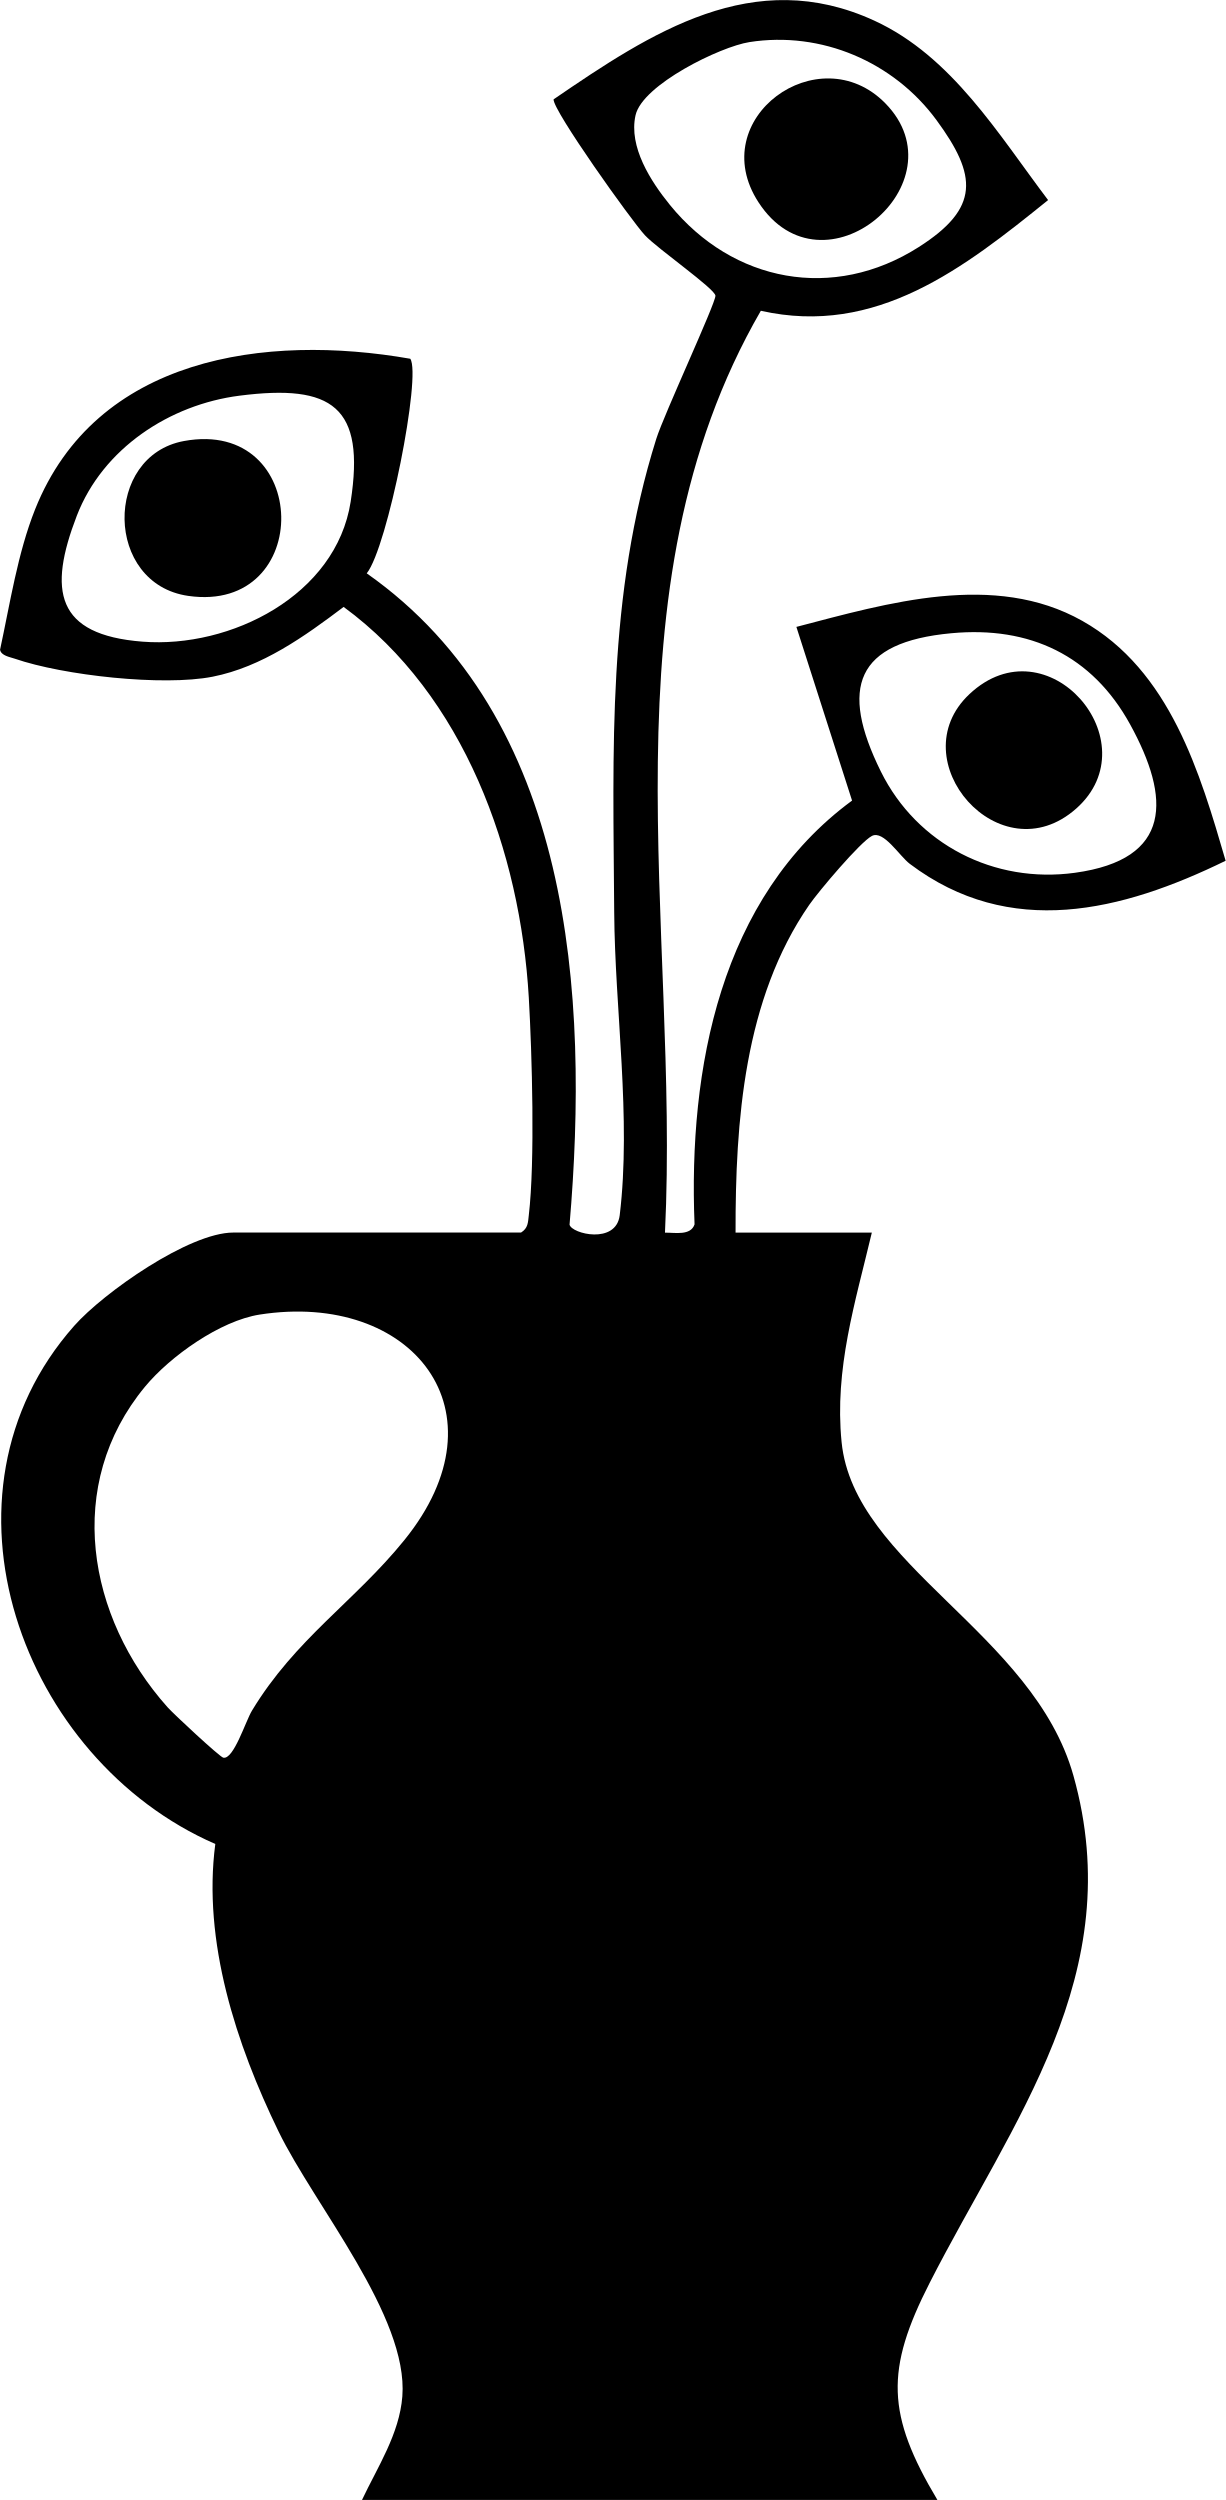
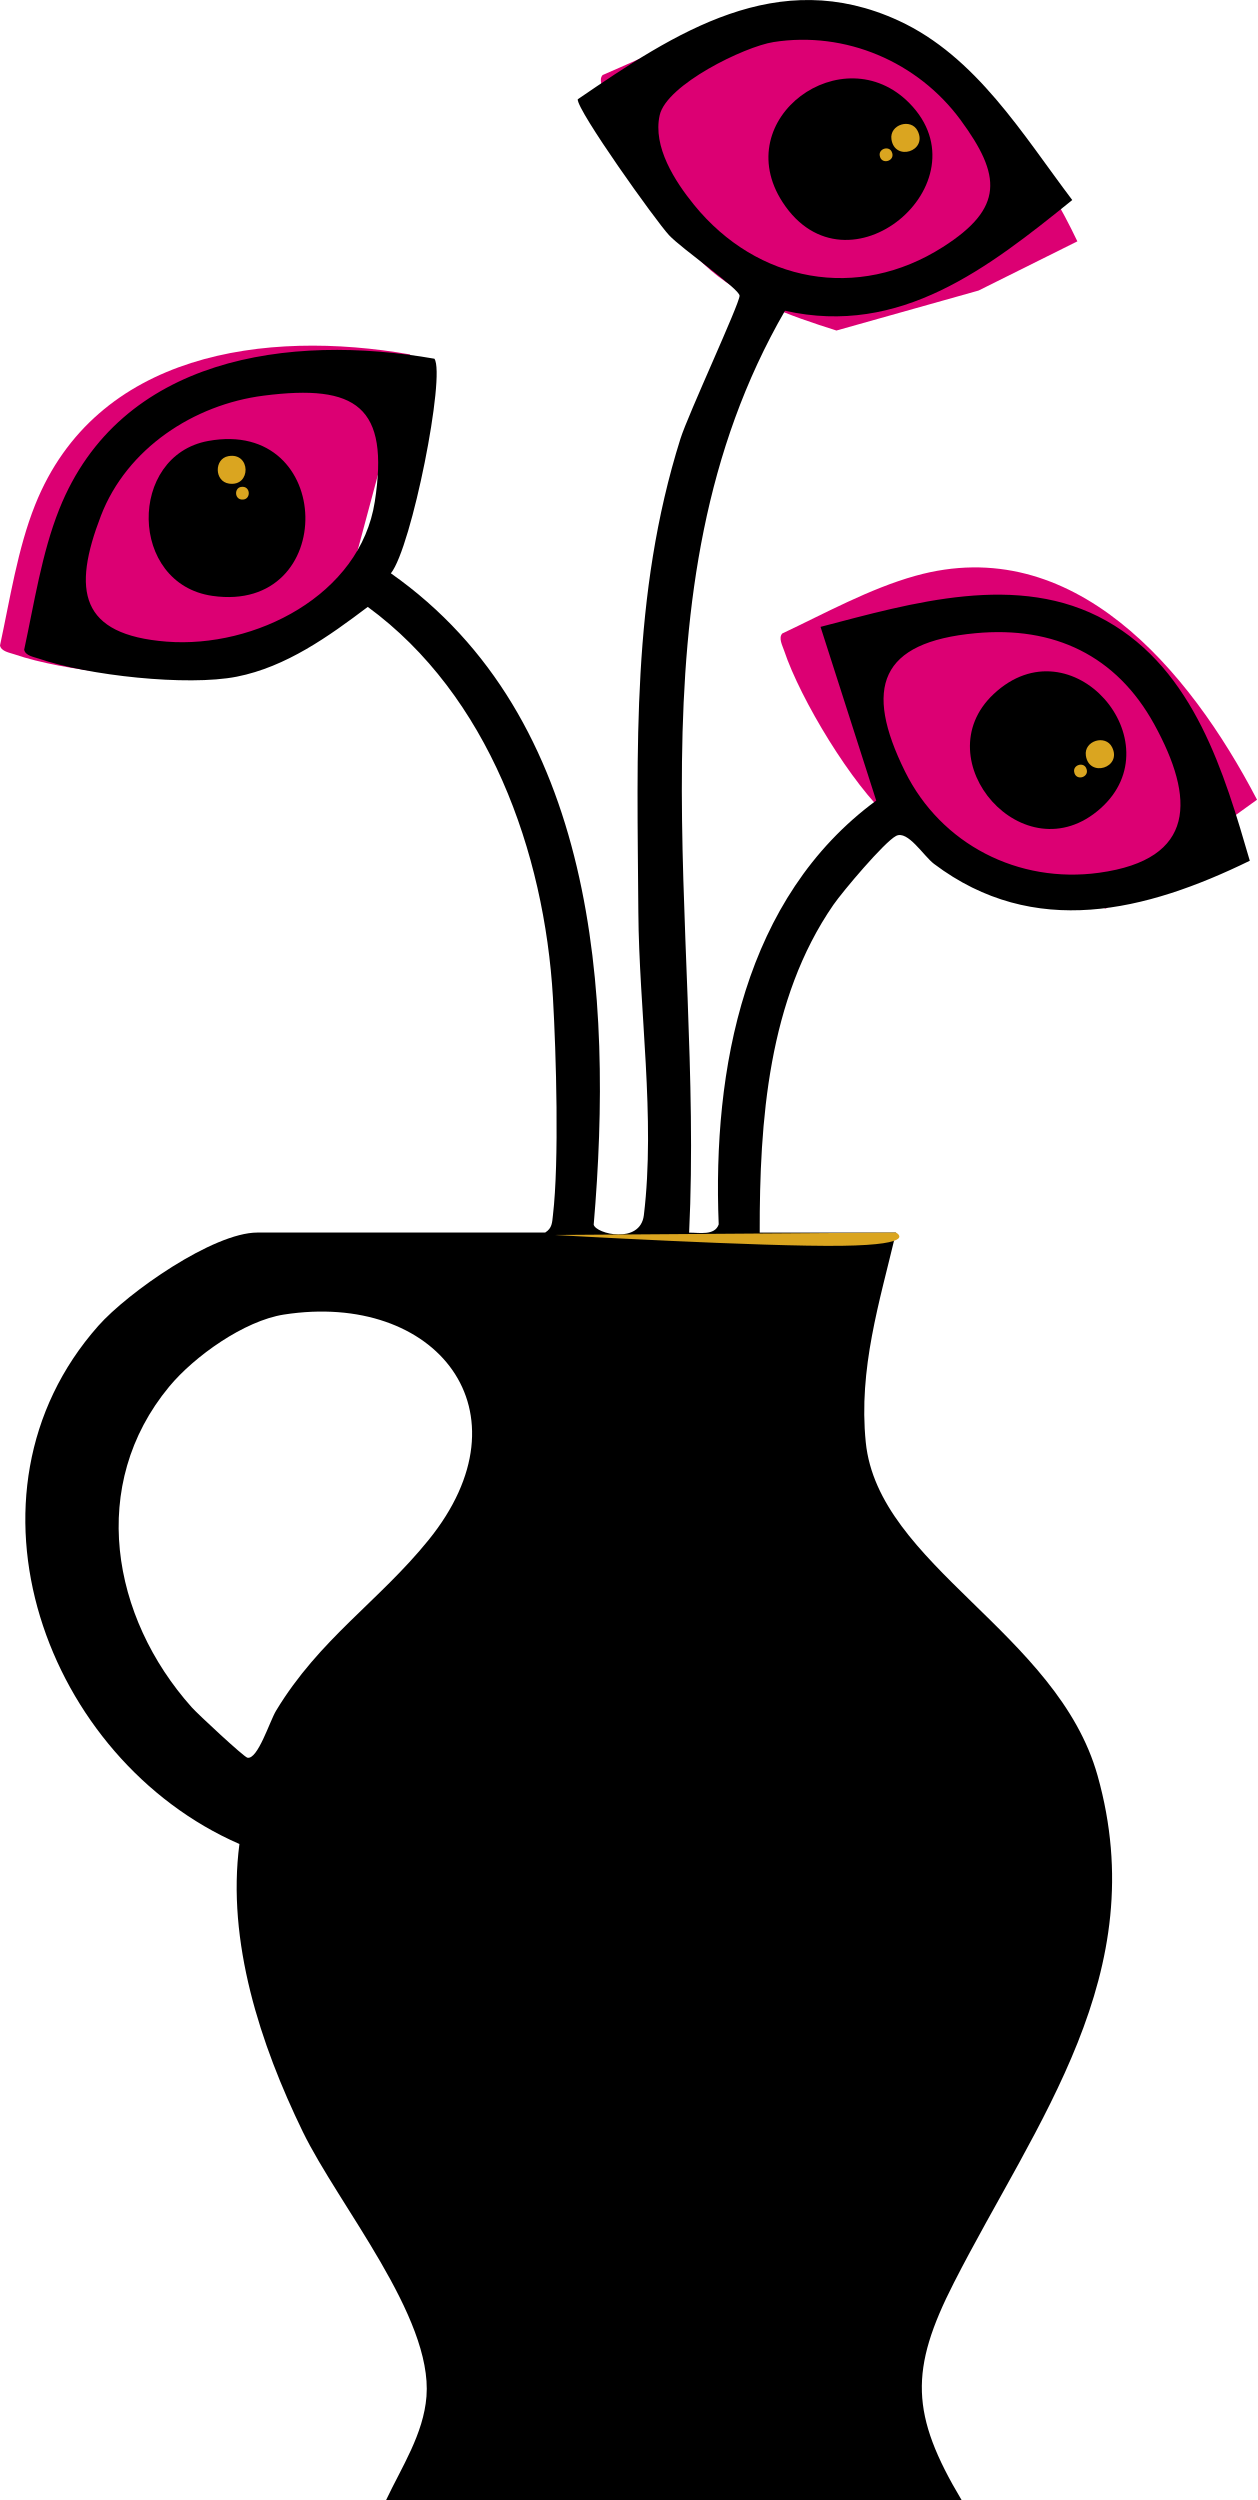
- <svg xmlns="http://www.w3.org/2000/svg" id="Layer_1" data-name="Layer 1" viewBox="0 0 242.37 494.42">
-   <path d="M103.03,243.77c1.42-.88,1.38-1.99,1.55-3.44,1.25-10.69.64-31.83,0-43.03-1.68-28.84-12.76-59.78-36.62-77.27-7.71,5.82-16.13,11.87-25.91,13.8s-29.52-.24-39.15-3.57c-.96-.33-2.67-.58-2.89-1.76,1.97-9.11,3.48-19.12,6.94-27.79,12.04-30.16,45.5-34.78,74.19-29.76,2.24,3.23-4.48,37.28-8.61,42.44,40.68,28.59,44,83.3,40.11,128.81.43,1.83,9.21,3.96,9.92-1.87,2.32-19.18-.96-40.7-1.09-59.92-.21-32.17-1.42-62.6,8.32-93.62,1.51-4.81,11.73-26.77,11.7-28.3-.03-1.35-11.46-9.29-13.95-11.97-2.65-2.85-18.22-24.69-18.06-26.87,19.3-13.2,39.54-26.58,63.47-15.55,15.34,7.07,24.53,22.52,34.33,35.47-16.59,13.39-33.96,27.04-56.81,21.89-31.98,55.32-16.02,121.6-18.96,182.32,1.94-.03,5.09.66,5.85-1.64-1.24-30.74,5.05-64.62,31.15-83.81l-11.01-34.35c18.03-4.7,39.12-11,56.53-1.2s23.32,30.18,28.36,47.45c-20.55,10.04-42.67,15.54-62.45.62-2.05-1.54-5.19-6.72-7.5-5.53s-10.56,10.97-12.4,13.63c-12.9,18.68-14.61,42.78-14.57,64.82h26.95c-3.27,13.8-7.43,26.93-5.98,41.43,2.43,24.33,37.93,37.74,45.85,65.97,11.01,39.19-12.07,68.23-28.42,100.28-8.79,17.23-8.58,26.04,1.52,42.96h-113.8c3.08-6.52,7.4-13.04,7.98-20.48,1.23-15.8-17.35-37.73-24.48-52.39-8.38-17.24-15.05-37.59-12.51-56.86-38.31-16.69-57.5-69.04-27.91-102.47,5.85-6.61,22.75-18.45,31.47-18.45h56.9ZM148.19,8.33c-5.73.9-21.14,8.41-22.5,14.46-1.4,6.24,3,13.06,6.8,17.74,12.47,15.33,32.32,19.1,49.21,8.33,12.11-7.72,11.58-14.12,3.5-25.12-8.46-11.51-22.77-17.65-37.02-15.41ZM47.39,78.25c-13.85,1.76-27.07,10.46-32.19,23.72-5.73,14.86-4.18,23.59,12.98,24.93,17.42,1.36,38.3-9.15,41.17-27.68,2.92-18.81-3.6-23.31-21.96-20.97ZM188.17,125.23c-18.98,1.76-22.17,10.76-13.96,27.36,7.14,14.42,22.42,22.21,38.37,20.02,19.31-2.65,18.94-14.76,10.91-29.37-7.5-13.63-19.83-19.45-35.31-18.01ZM51.36,259.98c-7.81,1.22-17.69,8.23-22.68,14.26-16.03,19.38-11.46,45.57,4.46,63.4,1.24,1.39,10.29,9.8,11.01,9.97,2.04.47,4.42-7.22,5.67-9.28,8.59-14.22,20.33-21.62,30.15-33.75,20.63-25.48,1.53-49.29-28.61-44.6Z" />
-   <path d="M175.07,20.41c15.45,15.71-12.33,39.2-25.07,19.59-10.75-16.55,11.94-32.93,25.07-19.59Z" />
-   <path d="M191.73,137.27c15.41-14.48,35.94,9.46,21.12,22.63-15.07,13.39-35-9.6-21.12-22.63Z" />
-   <path d="M36.38,87.22c25.19-4.63,25.83,34.21.85,30.63-16.57-2.38-16.74-27.71-.85-30.63Z" />
+ <svg xmlns="http://www.w3.org/2000/svg" id="Layer_1" data-name="Layer 1" viewBox="0 0 248.59 494.4">
+   <defs>
+     <style>
+       .cls-1 {
+         fill: #dc0073;
+       }
+ 
+       .cls-2 {
+         fill: #daa520;
+       }
+     </style>
+   </defs>
+   <path class="cls-1" d="M218.7,179.68c-9.31-2.58-35.18-11.2-42.66-17.79-7.48-6.59-17.76-23.58-20.98-33.25-.32-.96-1.16-2.47-.36-3.36,8.43-3.98,17.29-8.87,26.28-11.39,31.26-8.78,54.15,18.43,67.61,44.26" />
+   <path class="cls-1" d="M67.95,119.18c-7.71,5.82-16.13,11.87-25.91,13.8s-29.52-.24-39.15-3.57c-.96-.33-2.67-.58-2.89-1.76,1.97-9.11,3.48-19.12,6.94-27.79,12.04-30.16,45.5-34.78,74.19-29.76" />
+   <path class="cls-1" d="M165.4,65.36c-9.21-2.92-19.01-6.29-26.24-13.15-7.23-6.86-16.88-24.22-19.73-34-.29-.97-1.07-2.51-.24-3.38,8.57-3.66,17.61-8.22,26.68-10.41,31.57-7.62,54.69,17,67.19,43.31l-19.54,9.73-28.12,7.91Z" />
+   <path d="M107.8,243.76c1.42-.88,1.38-1.99,1.55-3.44,1.25-10.69.64-31.83,0-43.03-1.68-28.84-12.76-59.78-36.62-77.27-7.71,5.82-16.13,11.87-25.91,13.8s-29.52-.24-39.15-3.57c-.96-.33-2.67-.58-2.89-1.76,1.97-9.11,3.48-19.12,6.94-27.79,12.04-30.16,45.5-34.78,74.19-29.76,2.24,3.23-4.48,37.28-8.61,42.44,40.68,28.59,44,83.3,40.11,128.81.43,1.83,9.21,3.96,9.92-1.87,2.32-19.18-.96-40.7-1.09-59.92-.21-32.17-1.42-62.6,8.32-93.62,1.51-4.81,11.73-26.77,11.7-28.3-.03-1.35-11.46-9.29-13.95-11.97-2.65-2.85-18.22-24.69-18.06-26.87,19.3-13.2,39.54-26.58,63.47-15.55,15.34,7.07,24.53,22.52,34.33,35.47-16.59,13.39-33.96,27.04-56.81,21.89-31.98,55.32-16.02,121.6-18.96,182.32,1.94-.03,5.09.66,5.85-1.64-1.24-30.74,5.05-64.62,31.15-83.81l-11.01-34.35c18.03-4.7,39.12-11,56.53-1.2,17.41,9.8,23.32,30.18,28.36,47.45-20.55,10.04-42.67,15.54-62.45.62-2.05-1.54-5.19-6.72-7.5-5.53s-10.56,10.97-12.4,13.63c-12.9,18.68-14.61,42.78-14.57,64.82h26.95c-3.27,13.8-7.43,26.93-5.98,41.43,2.43,24.33,37.93,37.74,45.85,65.97,11.01,39.19-12.07,68.23-28.42,100.28-8.79,17.23-8.58,26.04,1.52,42.96h-113.8c3.08-6.52,7.4-13.04,7.98-20.48,1.23-15.8-17.35-37.73-24.48-52.39-8.38-17.24-15.05-37.59-12.51-56.86-38.31-16.69-57.5-69.04-27.91-102.47,5.85-6.61,22.75-18.45,31.47-18.45h56.9-.01ZM152.96,8.32c-5.73.9-21.14,8.41-22.5,14.46-1.4,6.24,3,13.06,6.8,17.74,12.47,15.33,32.32,19.1,49.21,8.33,12.11-7.72,11.58-14.12,3.5-25.12-8.46-11.51-22.77-17.65-37.02-15.41h0ZM52.16,78.24c-13.85,1.76-27.07,10.46-32.19,23.72-5.73,14.86-4.18,23.59,12.98,24.93,17.42,1.36,38.3-9.15,41.17-27.68,2.92-18.81-3.6-23.31-21.96-20.97ZM192.94,125.22c-18.98,1.76-22.17,10.76-13.96,27.36,7.14,14.42,22.42,22.21,38.37,20.02,19.31-2.65,18.94-14.76,10.91-29.37-7.5-13.63-19.83-19.45-35.31-18.01h0ZM56.13,259.97c-7.81,1.22-17.69,8.23-22.68,14.26-16.03,19.38-11.46,45.57,4.46,63.4,1.24,1.39,10.29,9.8,11.01,9.97,2.04.47,4.42-7.22,5.67-9.28,8.59-14.22,20.33-21.62,30.15-33.75,20.63-25.48,1.53-49.29-28.61-44.6Z" />
+   <path d="M179.84,20.4c15.45,15.71-12.33,39.2-25.07,19.59-10.75-16.55,11.94-32.93,25.07-19.59Z" />
+   <path d="M196.5,137.26c15.41-14.48,35.94,9.46,21.12,22.63-15.07,13.39-35-9.6-21.12-22.63Z" />
+   <path d="M41.15,87.21c25.19-4.63,25.83,34.21.85,30.63-16.57-2.38-16.74-27.71-.85-30.63Z" />
+   <path class="cls-2" d="M45.15,90.21c4.47-.82,4.58,6.07.15,5.43-2.94-.42-2.97-4.92-.15-5.43Z" />
+   <path class="cls-2" d="M47.64,96.3c2.04-.37,2.09,2.77.07,2.48-1.34-.19-1.36-2.24-.07-2.48Z" />
+   <path class="cls-2" d="M181.47,25.88c2.04,4.06-4.55,6.1-5.18,1.66-.42-2.94,3.89-4.23,5.18-1.66Z" />
+   <path class="cls-2" d="M176.33,29.98c.93,1.85-2.08,2.78-2.36.76-.19-1.34,1.78-1.93,2.36-.76Z" />
+   <path class="cls-2" d="M219.92,147.76c2.04,4.06-4.55,6.1-5.18,1.66-.42-2.94,3.89-4.23,5.18-1.66Z" />
+   <path class="cls-2" d="M214.78,151.85c.93,1.85-2.08,2.78-2.36.76-.19-1.34,1.78-1.93,2.36-.76Z" />
+   <path class="cls-2" d="M109.68,244.23l67.5-.48s4.71,2.4-10.72,2.62-56.79-2.14-56.79-2.14Z" />
</svg>
